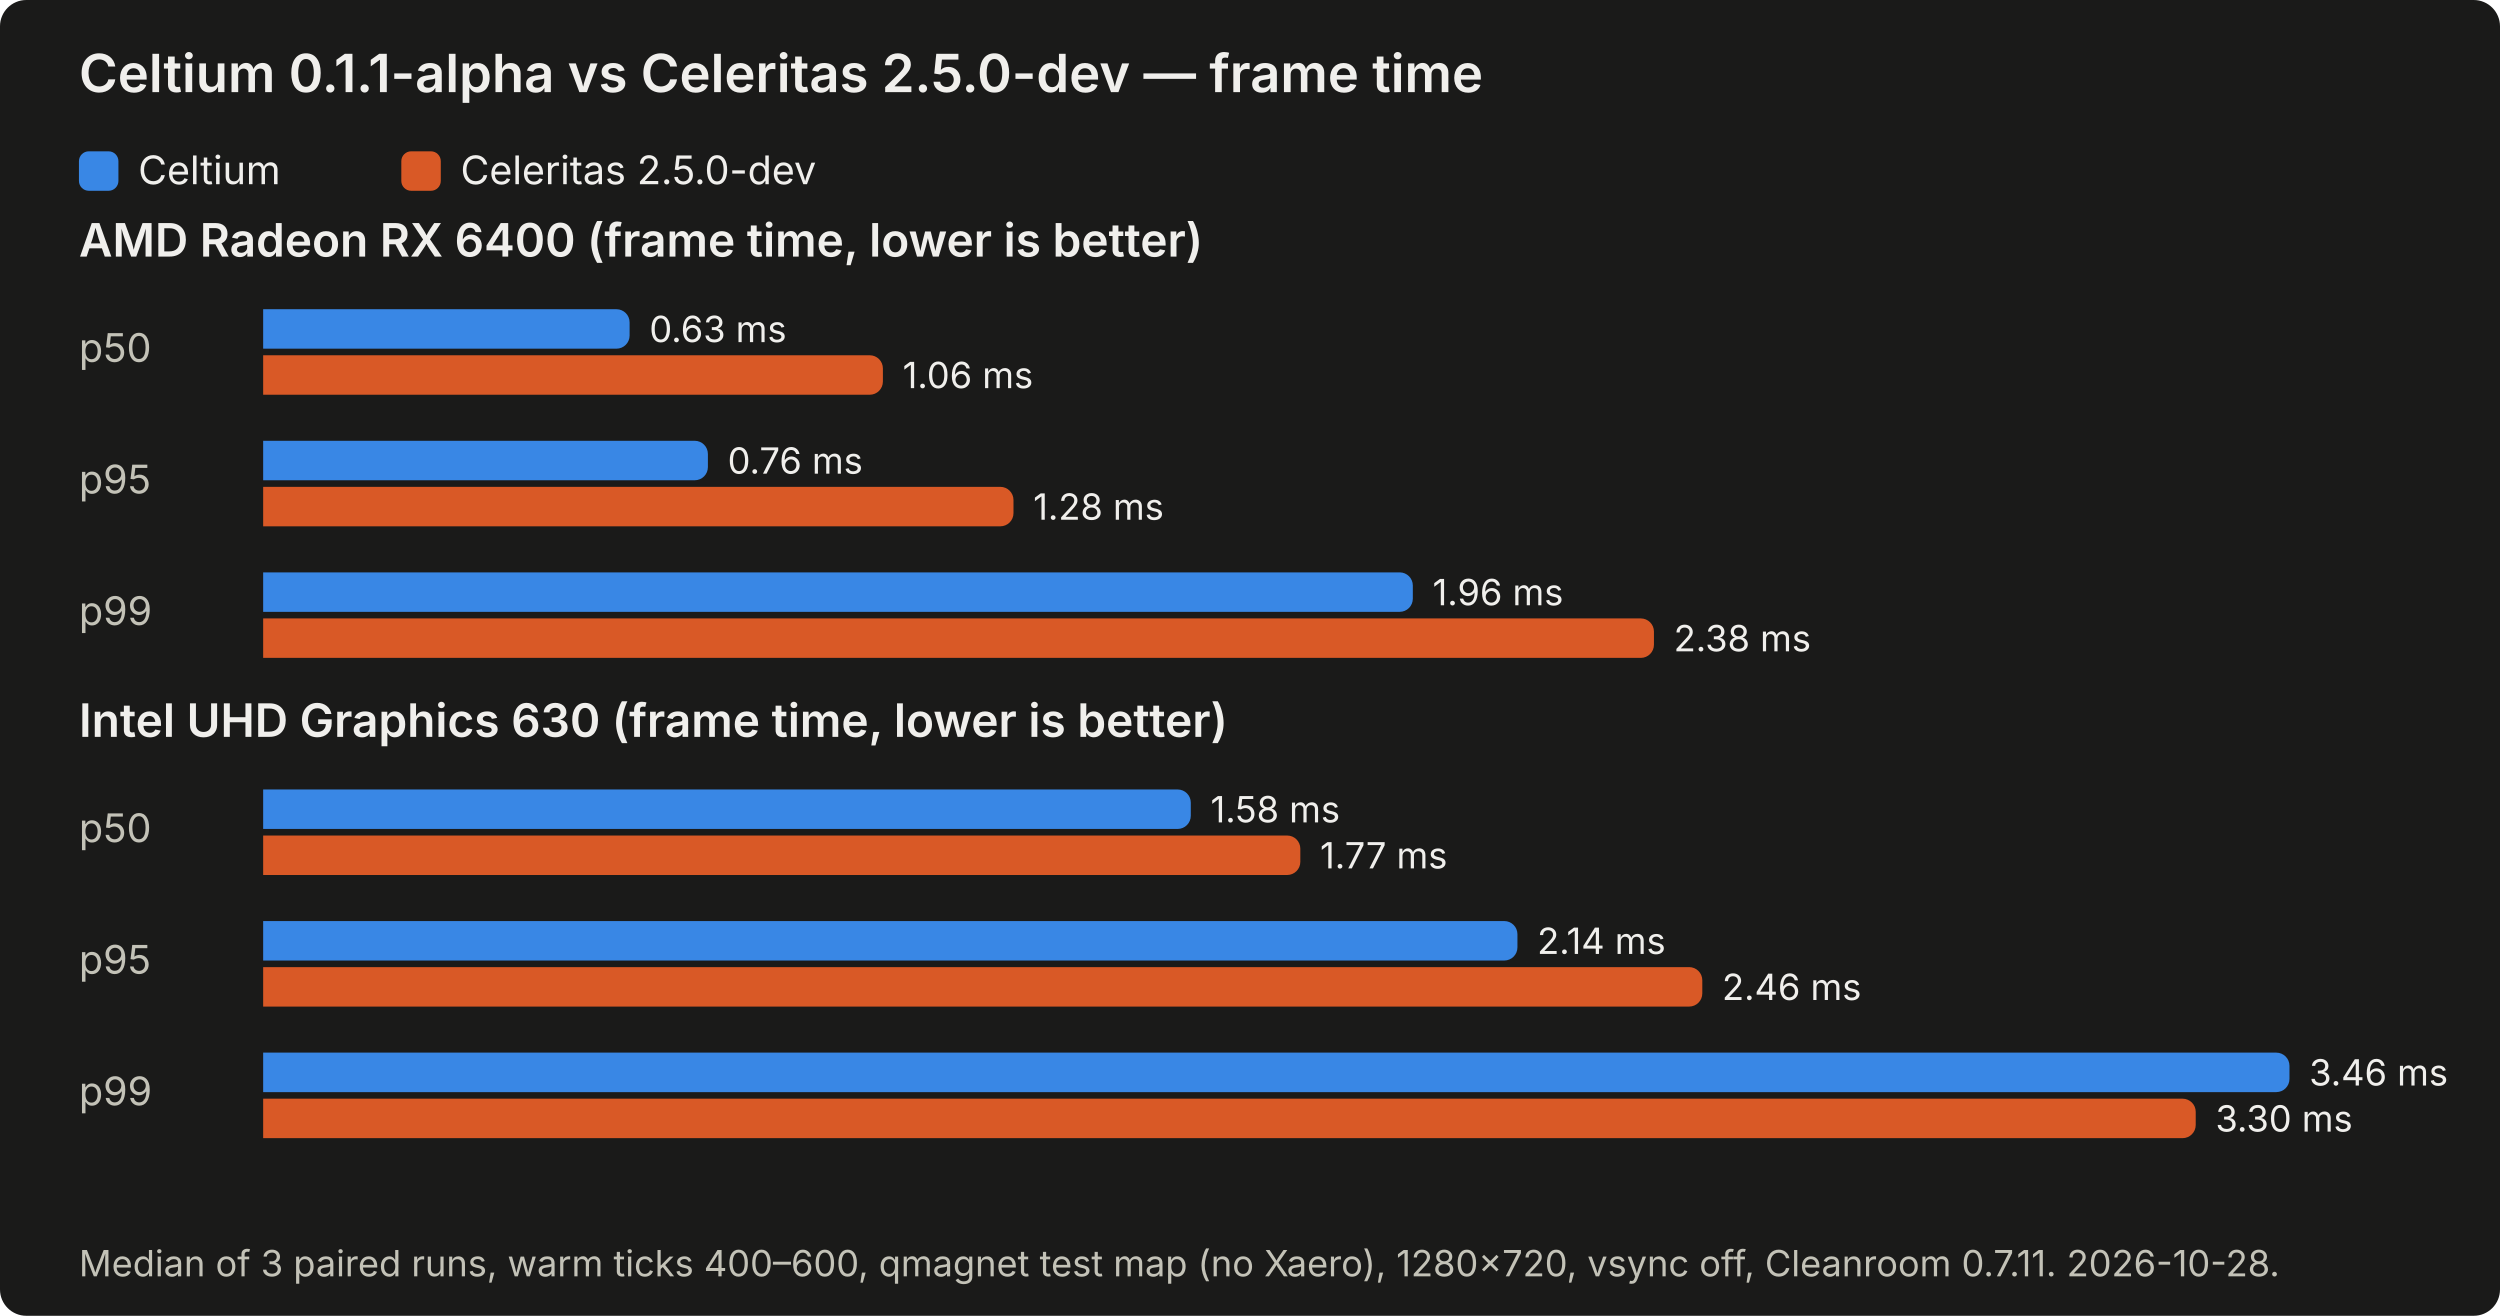
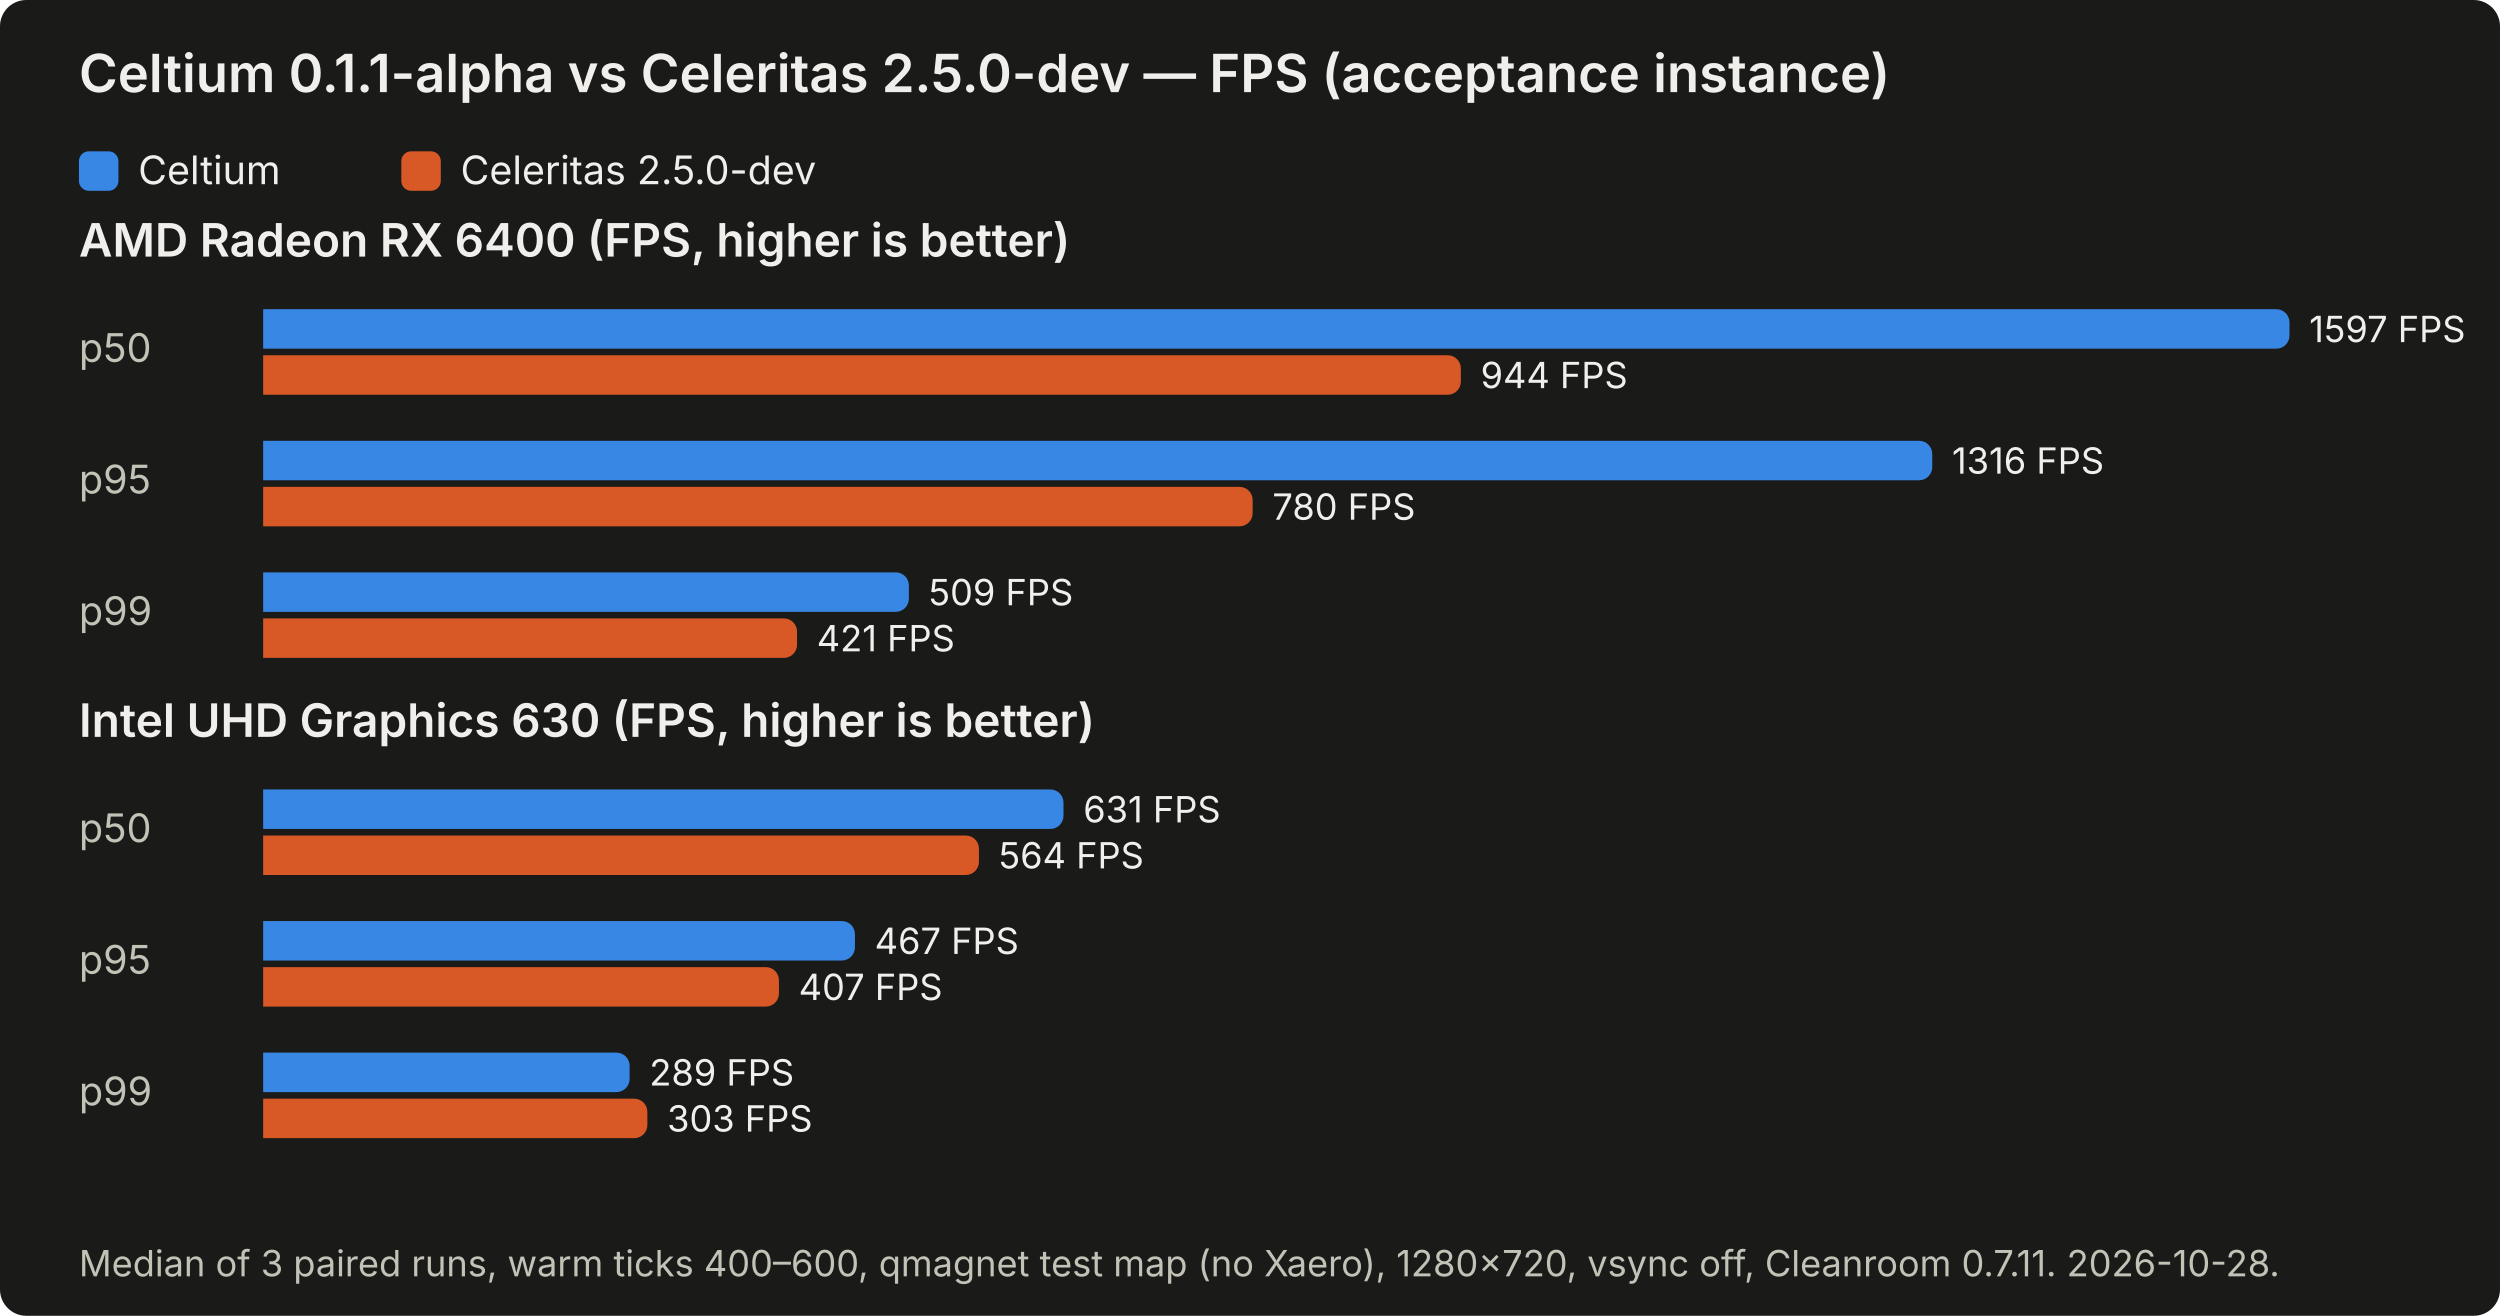
- <svg xmlns="http://www.w3.org/2000/svg" width="760" height="400" viewBox="0 0 760 400" font-family="system-ui, -apple-system, Segoe UI, sans-serif" role="img" aria-label="Celtium 0.1.1-alpha vs Celeritas 2.5.0-dev — frame time">
+ <svg xmlns="http://www.w3.org/2000/svg" width="760" height="400" viewBox="0 0 760 400" font-family="system-ui, -apple-system, Segoe UI, sans-serif" role="img" aria-label="Celtium 0.1.1-alpha vs Celeritas 2.5.0-dev — FPS (acceptance instance)">
  <rect width="100%" height="100%" rx="8" fill="#1a1a19" />
-   <text x="24" y="28" fill="#f0efec" font-size="16" font-weight="600">Celtium 0.1.1-alpha vs Celeritas 2.5.0-dev — frame time</text>
+   <text x="24" y="28" fill="#f0efec" font-size="16" font-weight="600">Celtium 0.1.1-alpha vs Celeritas 2.5.0-dev — FPS (acceptance instance)</text>
  <rect x="24" y="46" width="12" height="12" rx="3" fill="#3987e5" />
  <text x="42" y="56" fill="#f0efec" font-size="12">Celtium</text>
  <rect x="122" y="46" width="12" height="12" rx="3" fill="#d95926" />
  <text x="140" y="56" fill="#f0efec" font-size="12">Celeritas 2.5.0-dev</text>
-   <text x="24" y="78" fill="#f0efec" font-size="14" font-weight="600">AMD Radeon RX 6400 (frame time, lower is better)</text>
+   <text x="24" y="78" fill="#f0efec" font-size="14" font-weight="600">AMD Radeon RX 6400 (FPS, higher is better)</text>
  <text x="24" y="110" fill="#c3c2b7" font-size="12">p50</text>
-   <path d="M80,94 h107.4 a4,4 0 0 1 4,4 v4 a4,4 0 0 1 -4,4 h-107.4 z" fill="#3987e5" />
-   <text x="197.4" y="104" fill="#f0efec" font-size="11">0.63 ms</text>
-   <path d="M80,108 h184.4 a4,4 0 0 1 4,4 v4 a4,4 0 0 1 -4,4 h-184.4 z" fill="#d95926" />
-   <text x="274.4" y="118" fill="#f0efec" font-size="11">1.06 ms</text>
+   <path d="M80,94 h612.0 a4,4 0 0 1 4,4 v4 a4,4 0 0 1 -4,4 h-612.0 z" fill="#3987e5" />
+   <text x="702.0" y="104" fill="#f0efec" font-size="11">1597 FPS</text>
+   <path d="M80,108 h360.1 a4,4 0 0 1 4,4 v4 a4,4 0 0 1 -4,4 h-360.1 z" fill="#d95926" />
+   <text x="450.1" y="118" fill="#f0efec" font-size="11">944 FPS</text>
  <text x="24" y="150" fill="#c3c2b7" font-size="12">p95</text>
-   <path d="M80,134 h131.2 a4,4 0 0 1 4,4 v4 a4,4 0 0 1 -4,4 h-131.2 z" fill="#3987e5" />
-   <text x="221.2" y="144" fill="#f0efec" font-size="11">0.76 ms</text>
-   <path d="M80,148 h224.1 a4,4 0 0 1 4,4 v4 a4,4 0 0 1 -4,4 h-224.1 z" fill="#d95926" />
-   <text x="314.1" y="158" fill="#f0efec" font-size="11">1.28 ms</text>
+   <path d="M80,134 h503.4 a4,4 0 0 1 4,4 v4 a4,4 0 0 1 -4,4 h-503.4 z" fill="#3987e5" />
+   <text x="593.4" y="144" fill="#f0efec" font-size="11">1316 FPS</text>
+   <path d="M80,148 h296.8 a4,4 0 0 1 4,4 v4 a4,4 0 0 1 -4,4 h-296.8 z" fill="#d95926" />
+   <text x="386.8" y="158" fill="#f0efec" font-size="11">780 FPS</text>
  <text x="24" y="190" fill="#c3c2b7" font-size="12">p99</text>
-   <path d="M80,174 h345.5 a4,4 0 0 1 4,4 v4 a4,4 0 0 1 -4,4 h-345.5 z" fill="#3987e5" />
-   <text x="435.5" y="184" fill="#f0efec" font-size="11">1.96 ms</text>
-   <path d="M80,188 h418.8 a4,4 0 0 1 4,4 v4 a4,4 0 0 1 -4,4 h-418.8 z" fill="#d95926" />
-   <text x="508.8" y="198" fill="#f0efec" font-size="11">2.38 ms</text>
-   <text x="24" y="224" fill="#f0efec" font-size="14" font-weight="600">Intel UHD Graphics 630 (frame time, lower is better)</text>
+   <path d="M80,174 h192.3 a4,4 0 0 1 4,4 v4 a4,4 0 0 1 -4,4 h-192.3 z" fill="#3987e5" />
+   <text x="282.3" y="184" fill="#f0efec" font-size="11">509 FPS</text>
+   <path d="M80,188 h158.3 a4,4 0 0 1 4,4 v4 a4,4 0 0 1 -4,4 h-158.3 z" fill="#d95926" />
+   <text x="248.3" y="198" fill="#f0efec" font-size="11">421 FPS</text>
+   <text x="24" y="224" fill="#f0efec" font-size="14" font-weight="600">Intel UHD Graphics 630 (FPS, higher is better)</text>
  <text x="24" y="256" fill="#c3c2b7" font-size="12">p50</text>
-   <path d="M80,240 h278.0 a4,4 0 0 1 4,4 v4 a4,4 0 0 1 -4,4 h-278.0 z" fill="#3987e5" />
-   <text x="368.0" y="250" fill="#f0efec" font-size="11">1.58 ms</text>
-   <path d="M80,254 h311.3 a4,4 0 0 1 4,4 v4 a4,4 0 0 1 -4,4 h-311.3 z" fill="#d95926" />
-   <text x="401.3" y="264" fill="#f0efec" font-size="11">1.77 ms</text>
+   <path d="M80,240 h239.3 a4,4 0 0 1 4,4 v4 a4,4 0 0 1 -4,4 h-239.3 z" fill="#3987e5" />
+   <text x="329.3" y="250" fill="#f0efec" font-size="11">631 FPS</text>
+   <path d="M80,254 h213.6 a4,4 0 0 1 4,4 v4 a4,4 0 0 1 -4,4 h-213.6 z" fill="#d95926" />
+   <text x="303.6" y="264" fill="#f0efec" font-size="11">564 FPS</text>
  <text x="24" y="296" fill="#c3c2b7" font-size="12">p95</text>
-   <path d="M80,280 h377.3 a4,4 0 0 1 4,4 v4 a4,4 0 0 1 -4,4 h-377.3 z" fill="#3987e5" />
-   <text x="467.3" y="290" fill="#f0efec" font-size="11">2.14 ms</text>
-   <path d="M80,294 h433.5 a4,4 0 0 1 4,4 v4 a4,4 0 0 1 -4,4 h-433.5 z" fill="#d95926" />
-   <text x="523.5" y="304" fill="#f0efec" font-size="11">2.46 ms</text>
+   <path d="M80,280 h175.9 a4,4 0 0 1 4,4 v4 a4,4 0 0 1 -4,4 h-175.9 z" fill="#3987e5" />
+   <text x="265.9" y="290" fill="#f0efec" font-size="11">467 FPS</text>
+   <path d="M80,294 h152.8 a4,4 0 0 1 4,4 v4 a4,4 0 0 1 -4,4 h-152.8 z" fill="#d95926" />
+   <text x="242.8" y="304" fill="#f0efec" font-size="11">407 FPS</text>
  <text x="24" y="336" fill="#c3c2b7" font-size="12">p99</text>
-   <path d="M80,320 h612.0 a4,4 0 0 1 4,4 v4 a4,4 0 0 1 -4,4 h-612.0 z" fill="#3987e5" />
-   <text x="702.0" y="330" fill="#f0efec" font-size="11">3.46 ms</text>
-   <path d="M80,334 h583.5 a4,4 0 0 1 4,4 v4 a4,4 0 0 1 -4,4 h-583.5 z" fill="#d95926" />
-   <text x="673.5" y="344" fill="#f0efec" font-size="11">3.30 ms</text>
+   <path d="M80,320 h107.4 a4,4 0 0 1 4,4 v4 a4,4 0 0 1 -4,4 h-107.4 z" fill="#3987e5" />
+   <text x="197.4" y="330" fill="#f0efec" font-size="11">289 FPS</text>
+   <path d="M80,334 h112.8 a4,4 0 0 1 4,4 v4 a4,4 0 0 1 -4,4 h-112.8 z" fill="#d95926" />
+   <text x="202.8" y="344" fill="#f0efec" font-size="11">303 FPS</text>
  <text x="24" y="388" fill="#c3c2b7" font-size="11">Median of 3 paired runs, warm ticks 400–600, qmagnet test map (no Xaero), 1280×720, vsync off, Cleanroom 0.7.11. 2026-10-28.</text>
</svg>
